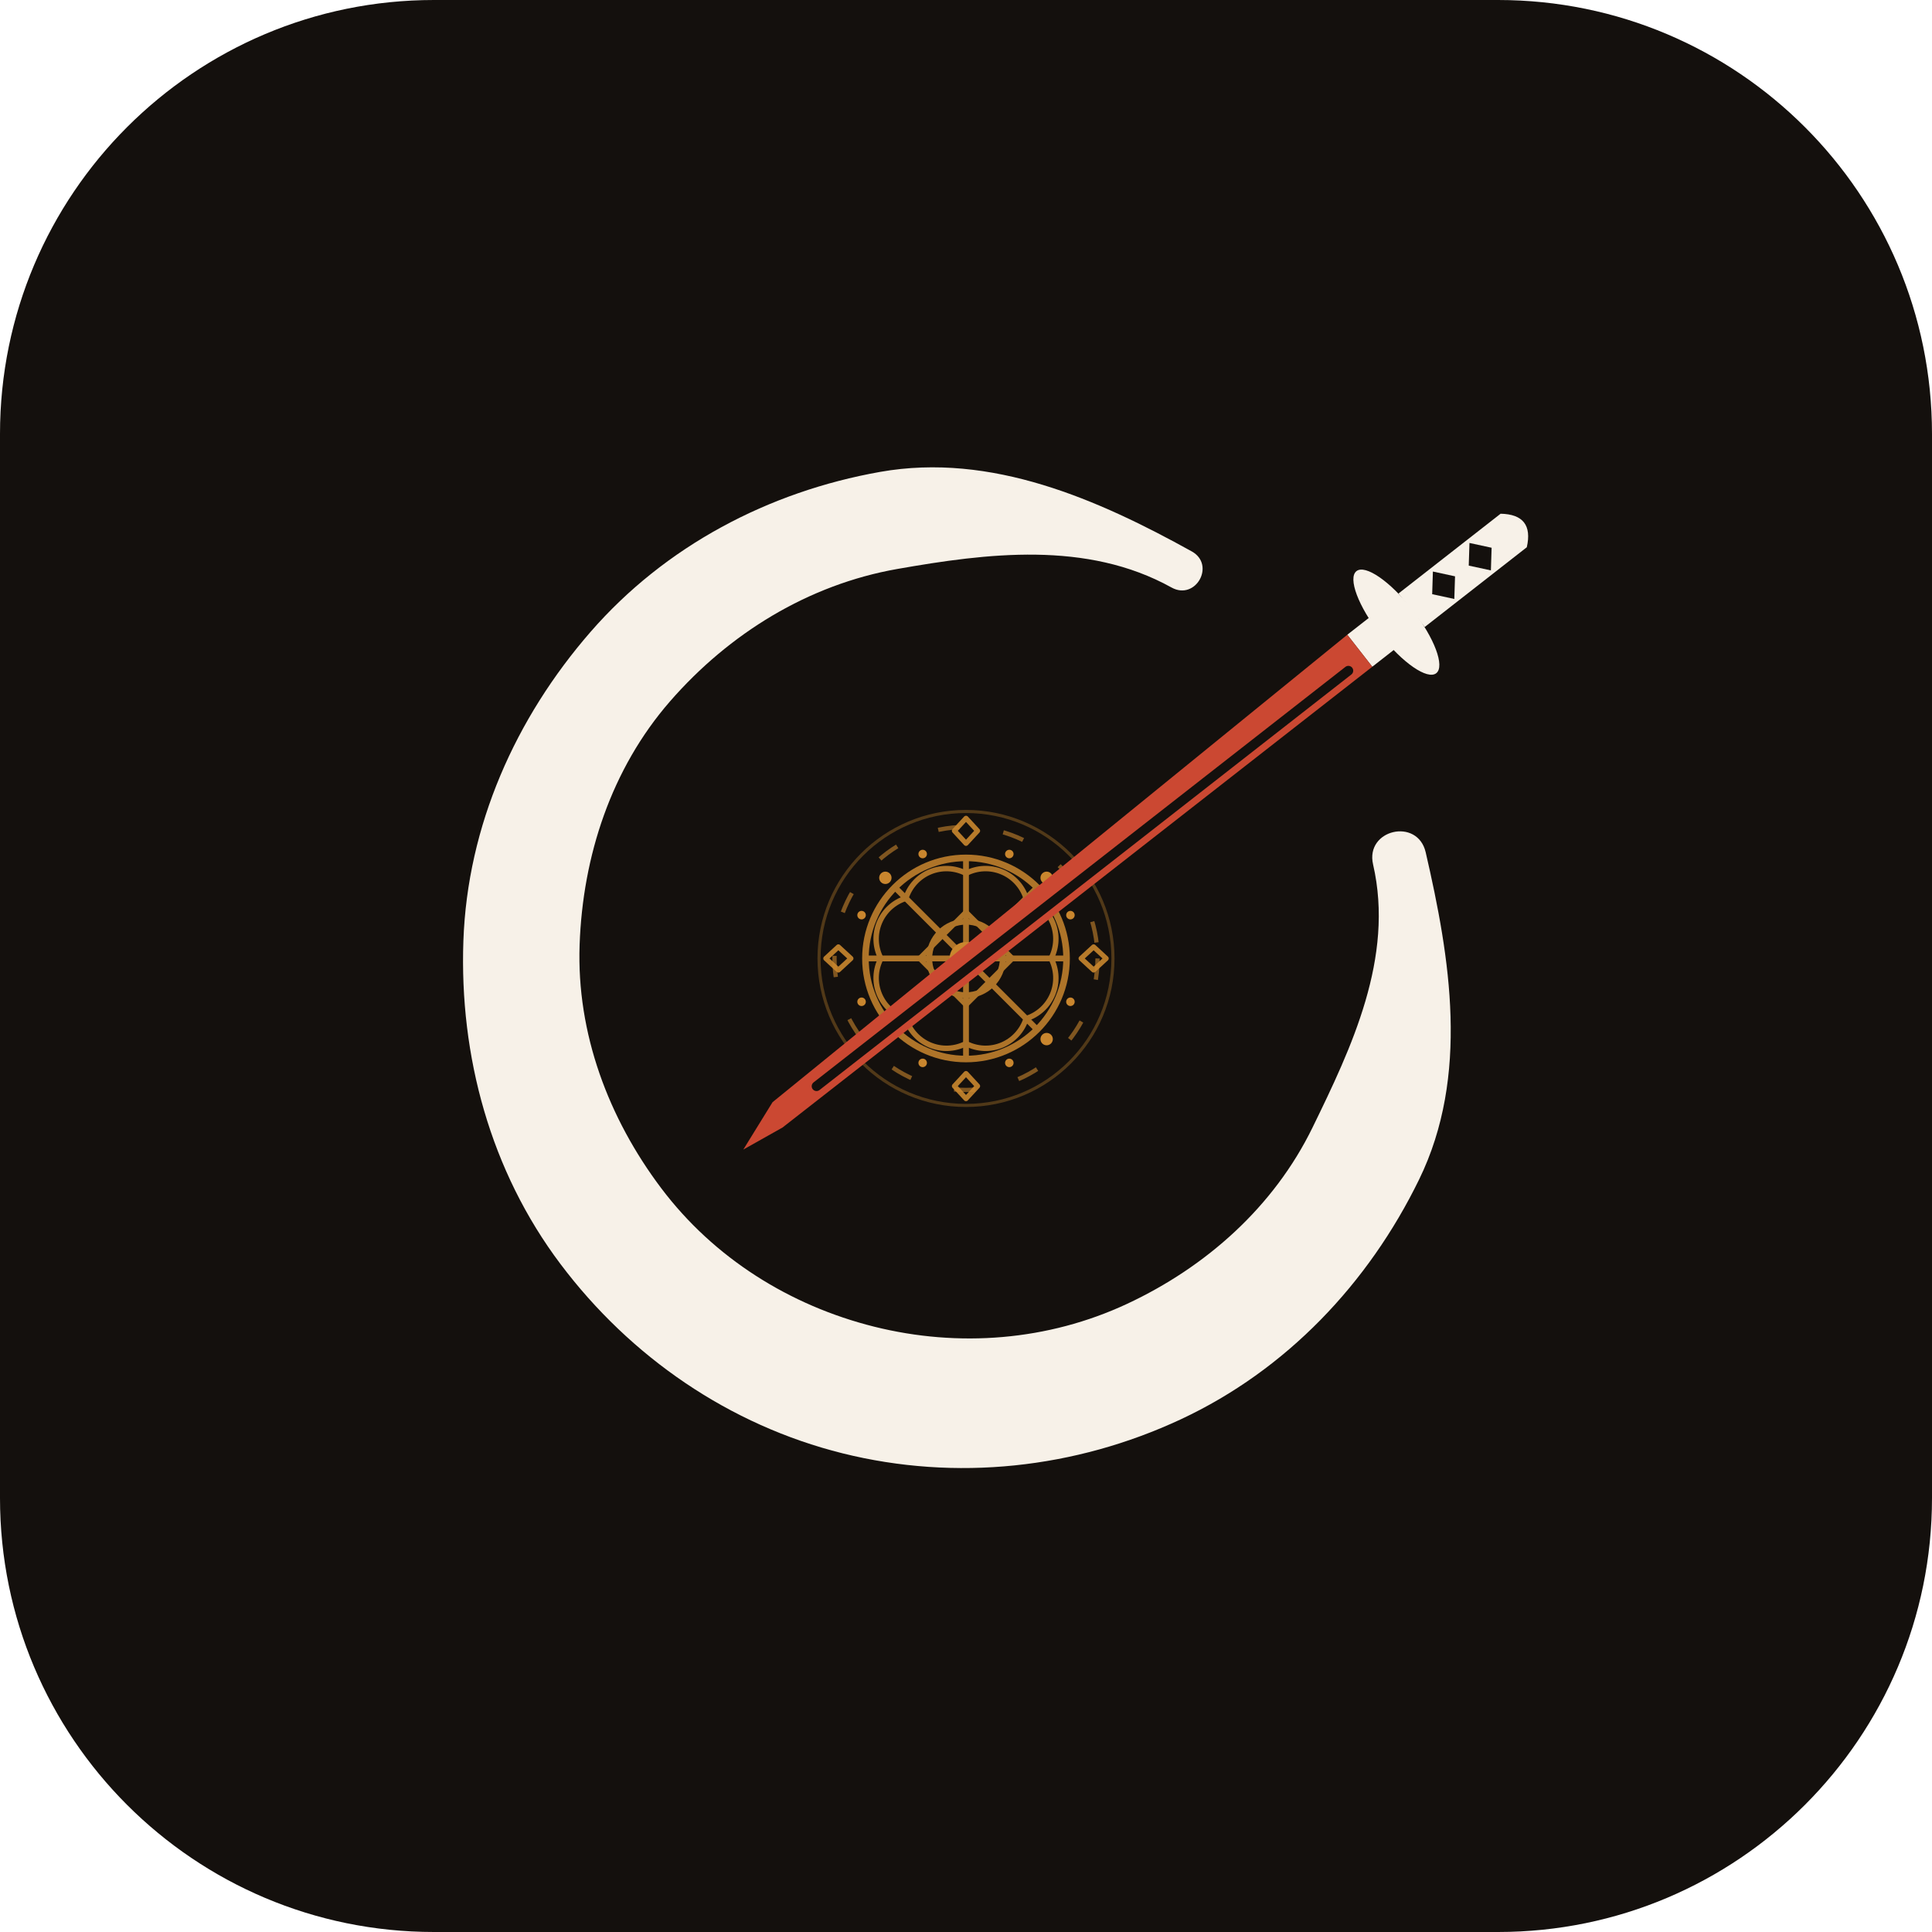
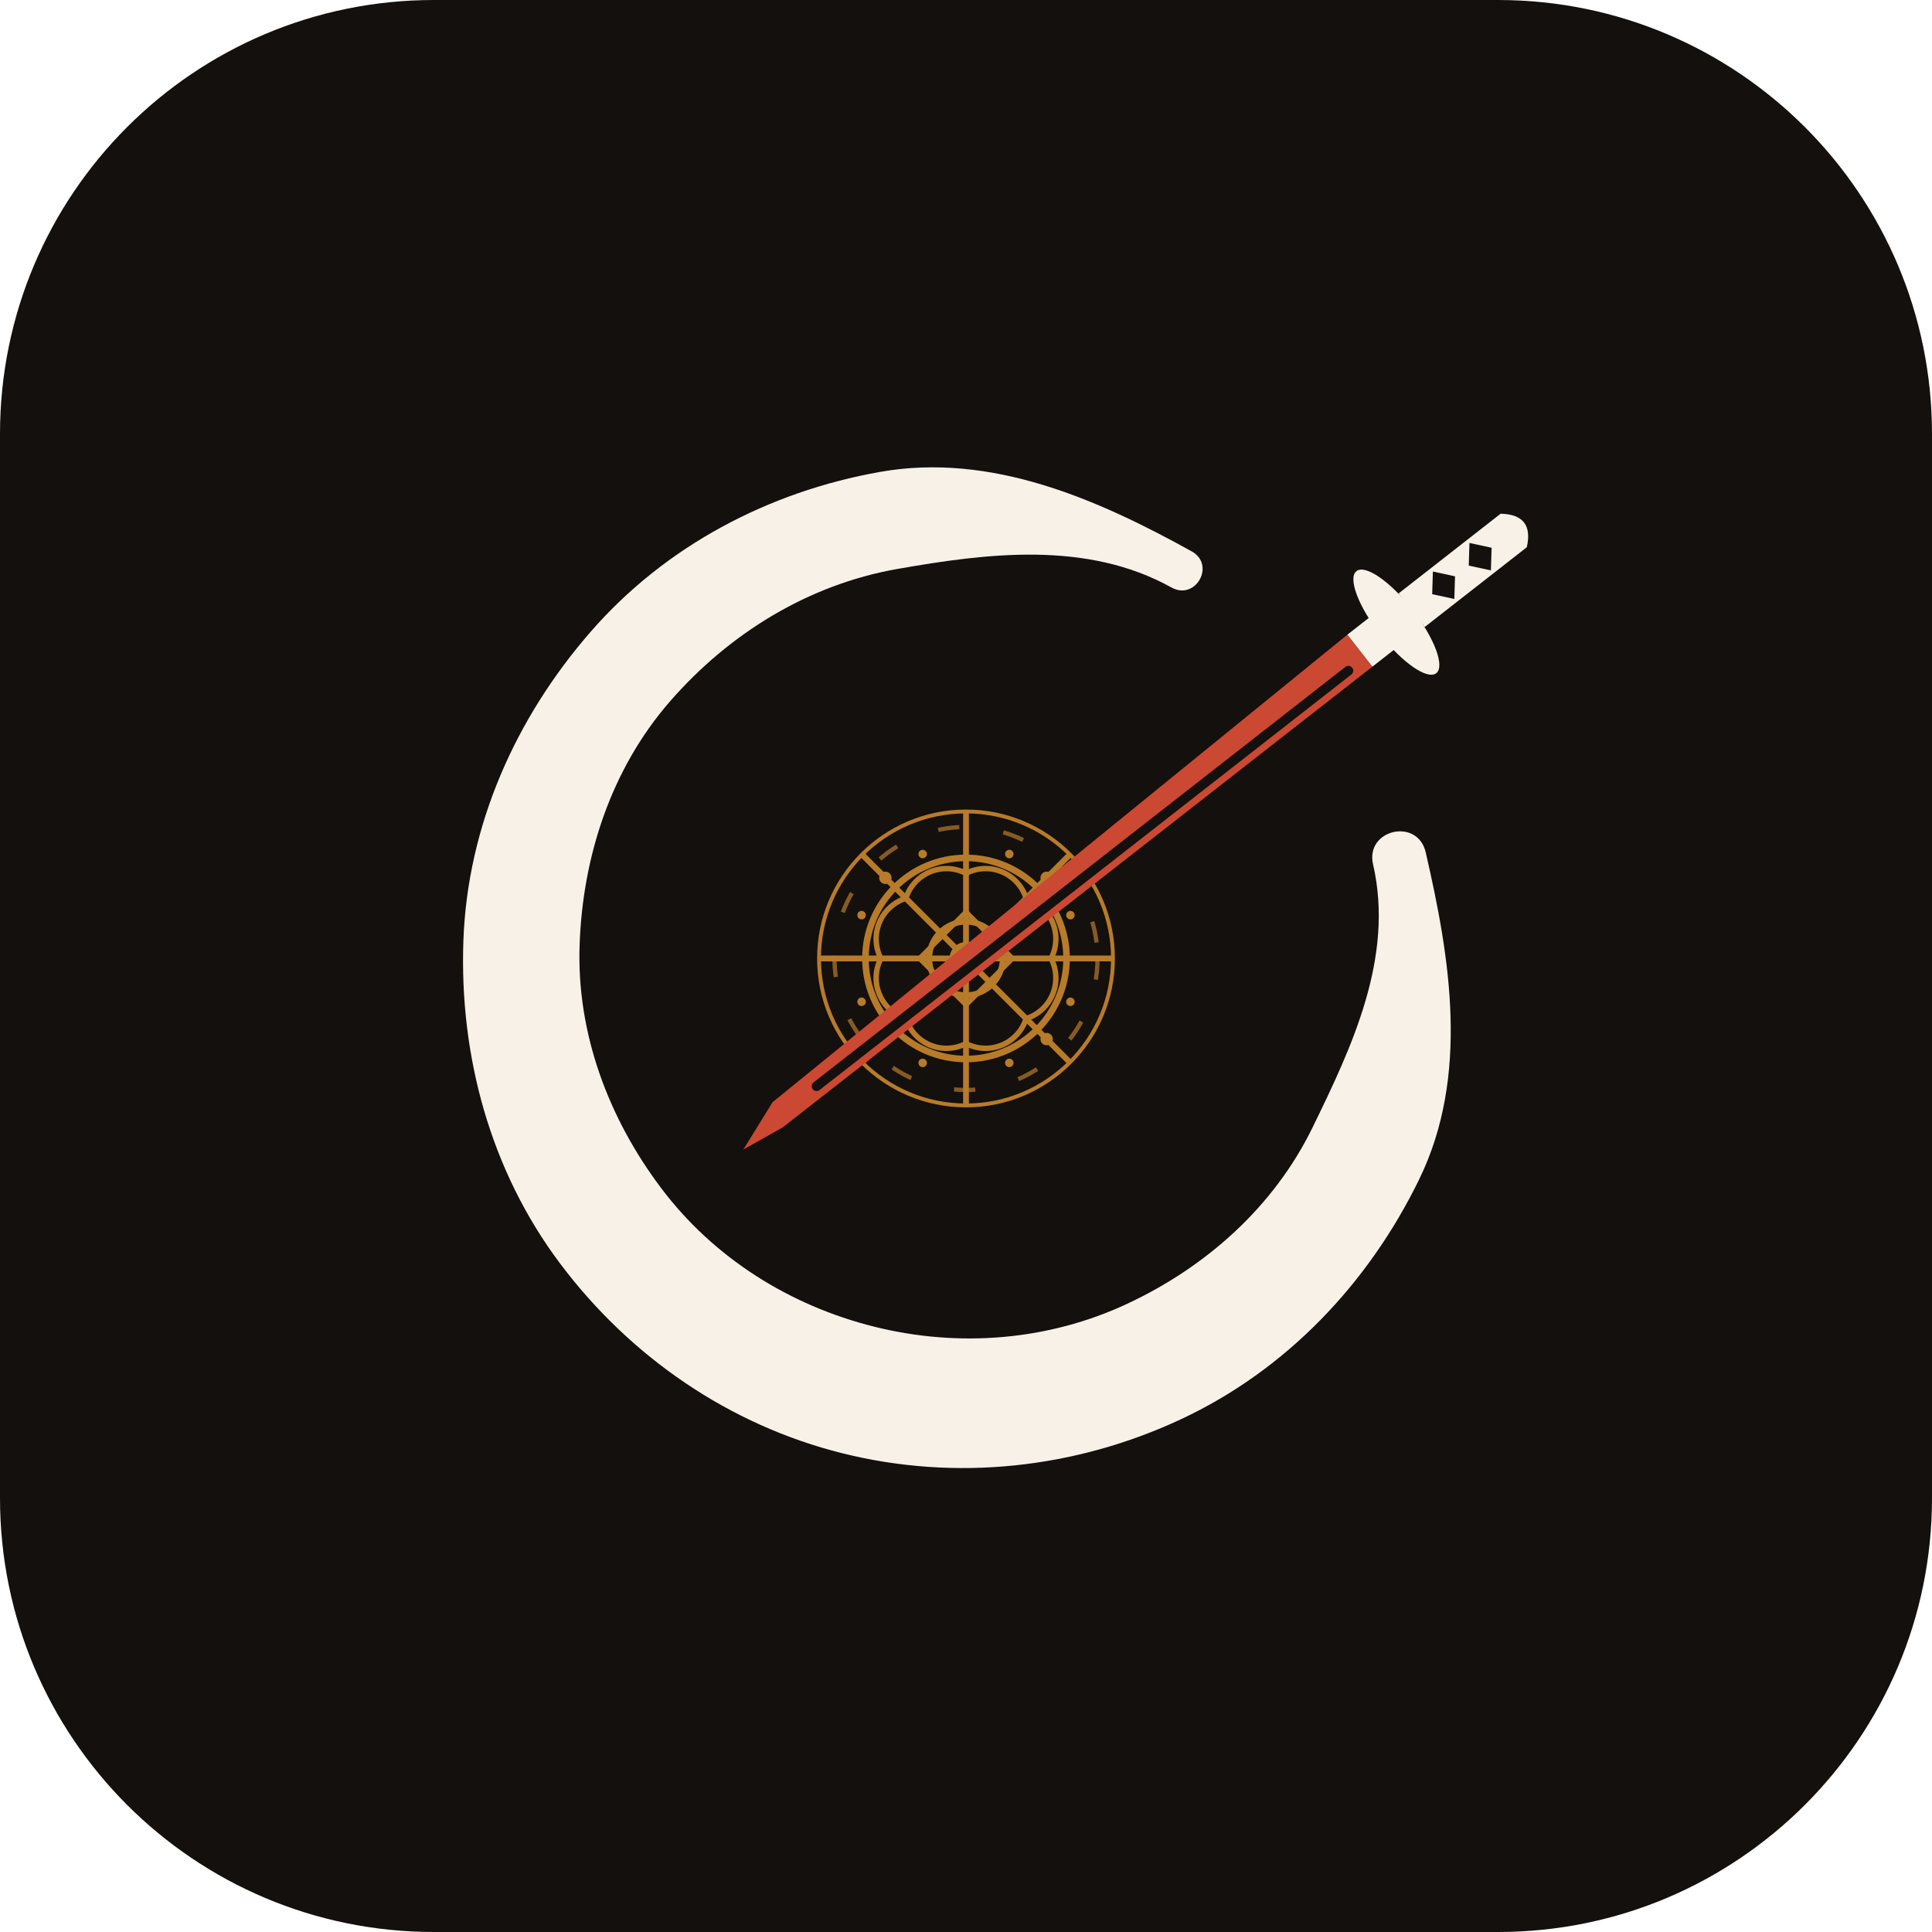
- <svg xmlns="http://www.w3.org/2000/svg" viewBox="0 0 512 512" role="img" aria-labelledby="dusori-title dusori-desc">
-   <style>
-     .dusori-enso {
-       transform-box: fill-box;
-       transform-origin: center;
-       animation: dusori-ink-live 5.6s cubic-bezier(.65, 0, .35, 1) infinite;
-     }
- 
-     .dusori-wheel {
-       transform-box: fill-box;
-       transform-origin: center;
-       animation: dusori-wheel-live 6.4s cubic-bezier(.65, 0, .35, 1) infinite;
-     }
- 
-     .dusori-blade-live {
-       transform-box: fill-box;
-       transform-origin: center;
-       animation: dusori-blade-motion 5.6s cubic-bezier(.22, 1, .36, 1) infinite;
-     }
- 
-     @keyframes dusori-ink-live {
-       0%, 100% { opacity: .9; transform: scale(.992); }
-       50% { opacity: 1; transform: scale(1.012); }
-     }
- 
-     @keyframes dusori-wheel-live {
-       0%, 100% { opacity: .78; transform: rotate(-5deg) scale(.96); }
-       50% { opacity: 1; transform: rotate(5deg) scale(1.04); }
-     }
- 
-     @keyframes dusori-blade-motion {
-       0%, 100% { transform: translate(-.35px, .2px); }
-       50% { transform: translate(.5px, -.3px); }
-     }
- 
-     @media (prefers-reduced-motion: reduce) {
-       .dusori-enso,
-       .dusori-wheel,
-       .dusori-blade-live {
-         animation: none !important;
-       }
-     }
-   </style>
+ <svg xmlns="http://www.w3.org/2000/svg" viewBox="0 0 512 512" role="img" aria-labelledby="title desc">
  <rect width="512" height="512" rx="115" fill="#14100d" />
  <g transform="translate(92 90) scale(5.125)">
-     <path class="dusori-enso" d="M55.77 26.51 C57.03 31.96 58.05 38.06 55.43 43.43 C52.81 48.8 48.57 53.28 43.11 55.83 C37.65 58.38 31.48 59.05 25.62 57.59 C19.76 56.13 14.65 52.61 11.03 47.8 C7.41 42.99 5.8 37.05 6.01 31.09 C6.22 25.13 8.71 19.57 12.58 15.12 C16.45 10.67 21.8 7.86 27.56 6.84 C33.32 5.82 38.85 8.28 43.67 10.95 C44.92 11.64 43.88 13.51 42.63 12.82 C38.24 10.38 33.06 11.05 28.45 11.86 C23.84 12.67 19.75 15.2 16.7 18.7 C13.65 22.2 12.18 26.72 12.02 31.3 C11.86 35.88 13.52 40.27 16.24 43.88 C18.96 47.49 22.89 49.95 27.25 51.04 C31.61 52.13 36.24 51.77 40.33 49.86 C44.42 47.95 47.92 44.84 49.92 40.74 C51.92 36.64 54.16 31.96 53.05 27.14 C52.63 25.33 55.35 24.7 55.77 26.51Z" fill="#f7f1e8" />
-     <g class="dusori-wheel">
-       <g fill="none" stroke="#c9862e" opacity="0.85">
-         <circle cx="32" cy="32" r="5.2" stroke-width="0.34" />
-         <circle cx="32" cy="32" r="1.9" stroke-width="0.3" />
-         <path d="M32 26.8 L32 37.2 M26.8 32 L37.2 32 M28.32 28.32 L35.68 35.68 M35.68 28.32 L28.32 35.68" stroke-width="0.3" />
-         <path d="M36.4 32 A2.2 2.2 0 0 1 35.11 35.11 A2.2 2.2 0 0 1 32 36.4 A2.2 2.2 0 0 1 28.89 35.11 A2.2 2.2 0 0 1 27.6 32 A2.2 2.2 0 0 1 28.89 28.89 A2.2 2.2 0 0 1 32 27.6 A2.2 2.2 0 0 1 35.11 28.89 A2.2 2.2 0 0 1 36.4 32" stroke-width="0.28" />
-         <path d="M32 29.6 L34.4 32 L32 34.4 L29.6 32 Z" stroke-width="0.26" />
-         <circle cx="32" cy="32" r="6.8" stroke-width="0.22" stroke-dasharray="1.1 2.3" opacity="0.7" />
-         <circle cx="32" cy="32" r="7.6" stroke-width="0.16" opacity="0.4" />
+     <path d="M55.77 26.51C57.03 31.96 58.05 38.06 55.43 43.43 52.81 48.8 48.57 53.28 43.11 55.83 37.65 58.38 31.48 59.05 25.62 57.59 19.76 56.13 14.65 52.61 11.03 47.8 7.41 42.99 5.8 37.05 6.01 31.09 6.22 25.13 8.71 19.57 12.58 15.12 16.45 10.67 21.8 7.86 27.56 6.84 33.32 5.82 38.85 8.28 43.67 10.95 44.92 11.64 43.88 13.51 42.63 12.82 38.24 10.38 33.06 11.05 28.45 11.86 23.84 12.67 19.75 15.2 16.7 18.7 13.65 22.2 12.18 26.72 12.02 31.3 11.86 35.88 13.52 40.27 16.24 43.88 18.96 47.49 22.89 49.95 27.25 51.04 31.61 52.13 36.24 51.77 40.33 49.86 44.42 47.95 47.92 44.84 49.92 40.74 51.92 36.64 54.16 31.96 53.05 27.14 52.63 25.33 55.35 24.7 55.77 26.51Z" fill="#f7f1e8" />
+     <g class="readme-chakra" fill="none" stroke="#c9862e" opacity=".9">
+       <circle cx="32" cy="32" r="7.6" stroke-width=".2" />
+       <circle cx="32" cy="32" r="5.2" stroke-width=".34" />
+       <circle cx="32" cy="32" r="1.9" stroke-width=".3" />
+       <path d="M32 24.4V39.6M24.4 32H39.6M26.6 26.6 37.4 37.4M37.4 26.6 26.6 37.4" stroke-width=".3" />
+       <path d="M36.4 32A2.2 2.2 0 0 1 35.11 35.11 2.2 2.2 0 0 1 32 36.4 2.2 2.2 0 0 1 28.89 35.11 2.2 2.2 0 0 1 27.6 32 2.2 2.2 0 0 1 28.89 28.89 2.2 2.2 0 0 1 32 27.6 2.2 2.2 0 0 1 35.11 28.89 2.2 2.2 0 0 1 36.4 32" stroke-width=".28" />
+       <path d="M32 29.6 34.4 32 32 34.4 29.6 32Z" stroke-width=".26" />
+       <circle cx="32" cy="32" r="6.8" stroke-width=".22" stroke-dasharray="1.1 2.3" opacity=".7" />
+       <g fill="#c9862e" stroke="none">
+         <circle cx="27.83" cy="27.83" r=".32" />
+         <circle cx="36.17" cy="36.17" r=".32" />
+         <circle cx="36.17" cy="27.83" r=".32" />
+         <circle cx="27.83" cy="36.17" r=".32" />
+         <circle cx="37.4" cy="34.24" r=".22" />
+         <circle cx="34.24" cy="37.4" r=".22" />
+         <circle cx="29.76" cy="37.4" r=".22" />
+         <circle cx="26.6" cy="34.24" r=".22" />
+         <circle cx="26.6" cy="29.76" r=".22" />
+         <circle cx="29.76" cy="26.6" r=".22" />
+         <circle cx="34.24" cy="26.6" r=".22" />
+         <circle cx="37.4" cy="29.76" r=".22" />
      </g>
-       <g fill="#c9862e">
-         <circle cx="27.83" cy="27.83" r="0.32" />
-         <circle cx="36.17" cy="36.17" r="0.32" />
-         <circle cx="36.17" cy="27.83" r="0.32" />
-         <circle cx="27.83" cy="36.17" r="0.32" />
-         <circle cx="37.4" cy="34.24" r="0.22" />
-         <circle cx="34.24" cy="37.4" r="0.22" />
-         <circle cx="29.76" cy="37.4" r="0.22" />
-         <circle cx="26.6" cy="34.24" r="0.22" />
-         <circle cx="26.6" cy="29.76" r="0.22" />
-         <circle cx="29.76" cy="26.6" r="0.22" />
-         <circle cx="34.24" cy="26.6" r="0.22" />
-         <circle cx="37.4" cy="29.76" r="0.22" />
-       </g>
-       <g fill="none" stroke="#c9862e" stroke-width="0.26" stroke-linejoin="round" opacity="0.9">
-         <path d="M32 24.75 L32.6 25.4 L32 26.05 L31.4 25.4 Z" />
-         <path d="M39.25 32 L38.6 32.6 L37.95 32 L38.6 31.4 Z" />
-         <path d="M32 39.25 L32.6 38.6 L32 37.95 L31.4 38.6 Z" />
-         <path d="M24.75 32 L25.4 32.6 L26.05 32 L25.4 31.4 Z" />
-       </g>
-       <circle cx="32" cy="32" r="0.85" fill="#c9862e" />
+       <circle cx="32" cy="32" r=".85" fill="#c9862e" stroke="none" />
    </g>
-     <g class="dusori-blade-live">
+     <g class="readme-blade">
      <g transform="translate(8.7 -6.8) rotate(142 32 32)">
-         <path d="M7.1 30.9 L13.8 30.9 L13.8 33.1 L7.1 33.1 Q5.75 32 7.1 30.9 Z" fill="#f7f1e8" />
-         <path d="M9.3 31.1 L10.05 32 L9.3 32.9 L8.55 32 Z" fill="#14100d" />
-         <path d="M11.7 31.1 L12.45 32 L11.7 32.9 L10.95 32 Z" fill="#14100d" />
+         <path d="M7.1 30.9H13.8V33.1H7.1Q5.75 32 7.1 30.9Z" fill="#f7f1e8" />
+         <path d="M9.3 31.1 10.05 32 9.3 32.9 8.55 32Z" fill="#14100d" />
+         <path d="M11.7 31.1 12.45 32 11.7 32.9 10.95 32Z" fill="#14100d" />
        <ellipse cx="14.8" cy="32" rx="1.05" ry="3.35" fill="#f7f1e8" />
-         <path d="M15.75 30.95 L17.2 30.95 L17.2 33.05 L15.75 33.05 Z" fill="#f7f1e8" />
-         <path d="M17.2 30.95 L55.9 30.95 L58.2 31.3 L55.5 32.3 L17.2 33.05 Z" fill="#cb4832" />
-         <path d="M18.3 31.55 L53.2 31.55" fill="none" stroke="#14100d" stroke-width="0.5" stroke-linecap="round" />
+         <path d="M15.75 30.95H17.2V33.05H15.75Z" fill="#f7f1e8" />
+         <path d="M17.2 30.95H55.9L58.2 31.3 55.5 32.3 17.2 33.05Z" fill="#cb4832" />
+         <path d="M18.3 31.55H53.2" fill="none" stroke="#14100d" stroke-width=".5" stroke-linecap="round" />
      </g>
    </g>
  </g>
+   <style>
+     .readme-chakra{animation:chakra-revolve 1.65s cubic-bezier(.65,0,.35,1) both;transform-box:fill-box;transform-origin:center}
+     .readme-blade{animation:blade-strike .62s cubic-bezier(.7,0,.84,0) .82s both;transform-box:fill-box;transform-origin:center}
+     @keyframes chakra-revolve{
+       from{opacity:.45;transform:rotate(0) scale(.88)}
+       to{opacity:1;transform:rotate(360deg) scale(1)}
+     }
+     @keyframes blade-strike{
+       from{opacity:0;transform:translate(18px,-14px)}
+       to{opacity:1;transform:none}
+     }
+     @media (prefers-reduced-motion:reduce){.readme-chakra,.readme-blade{animation:none;opacity:1;transform:none}}
+   </style>
</svg>
